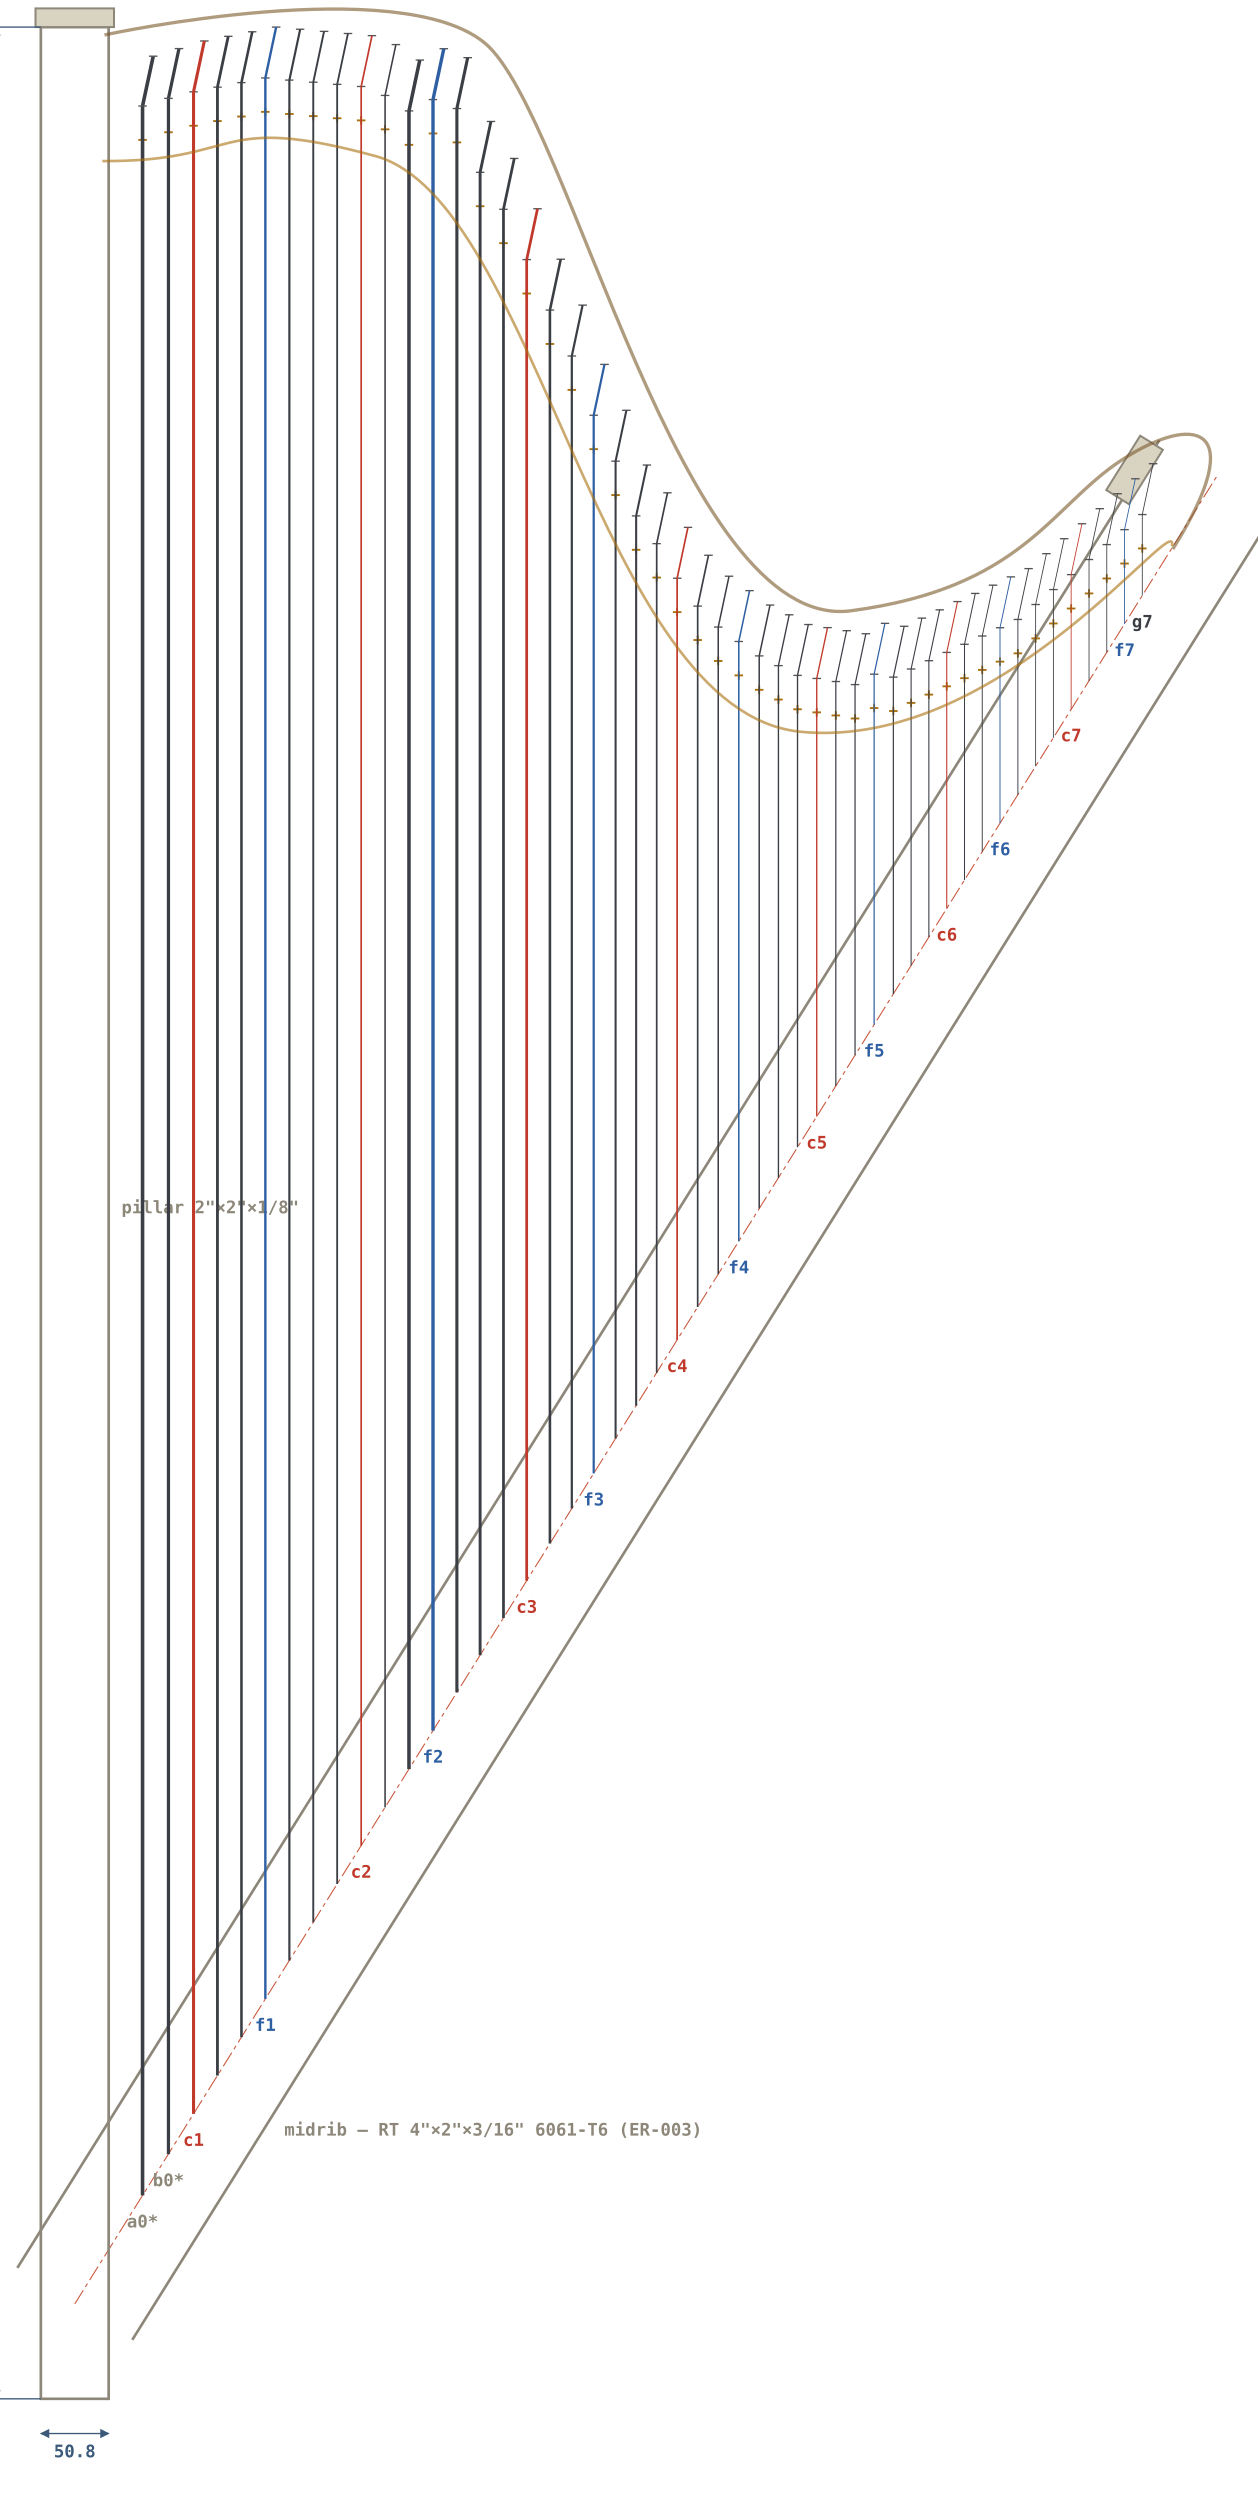
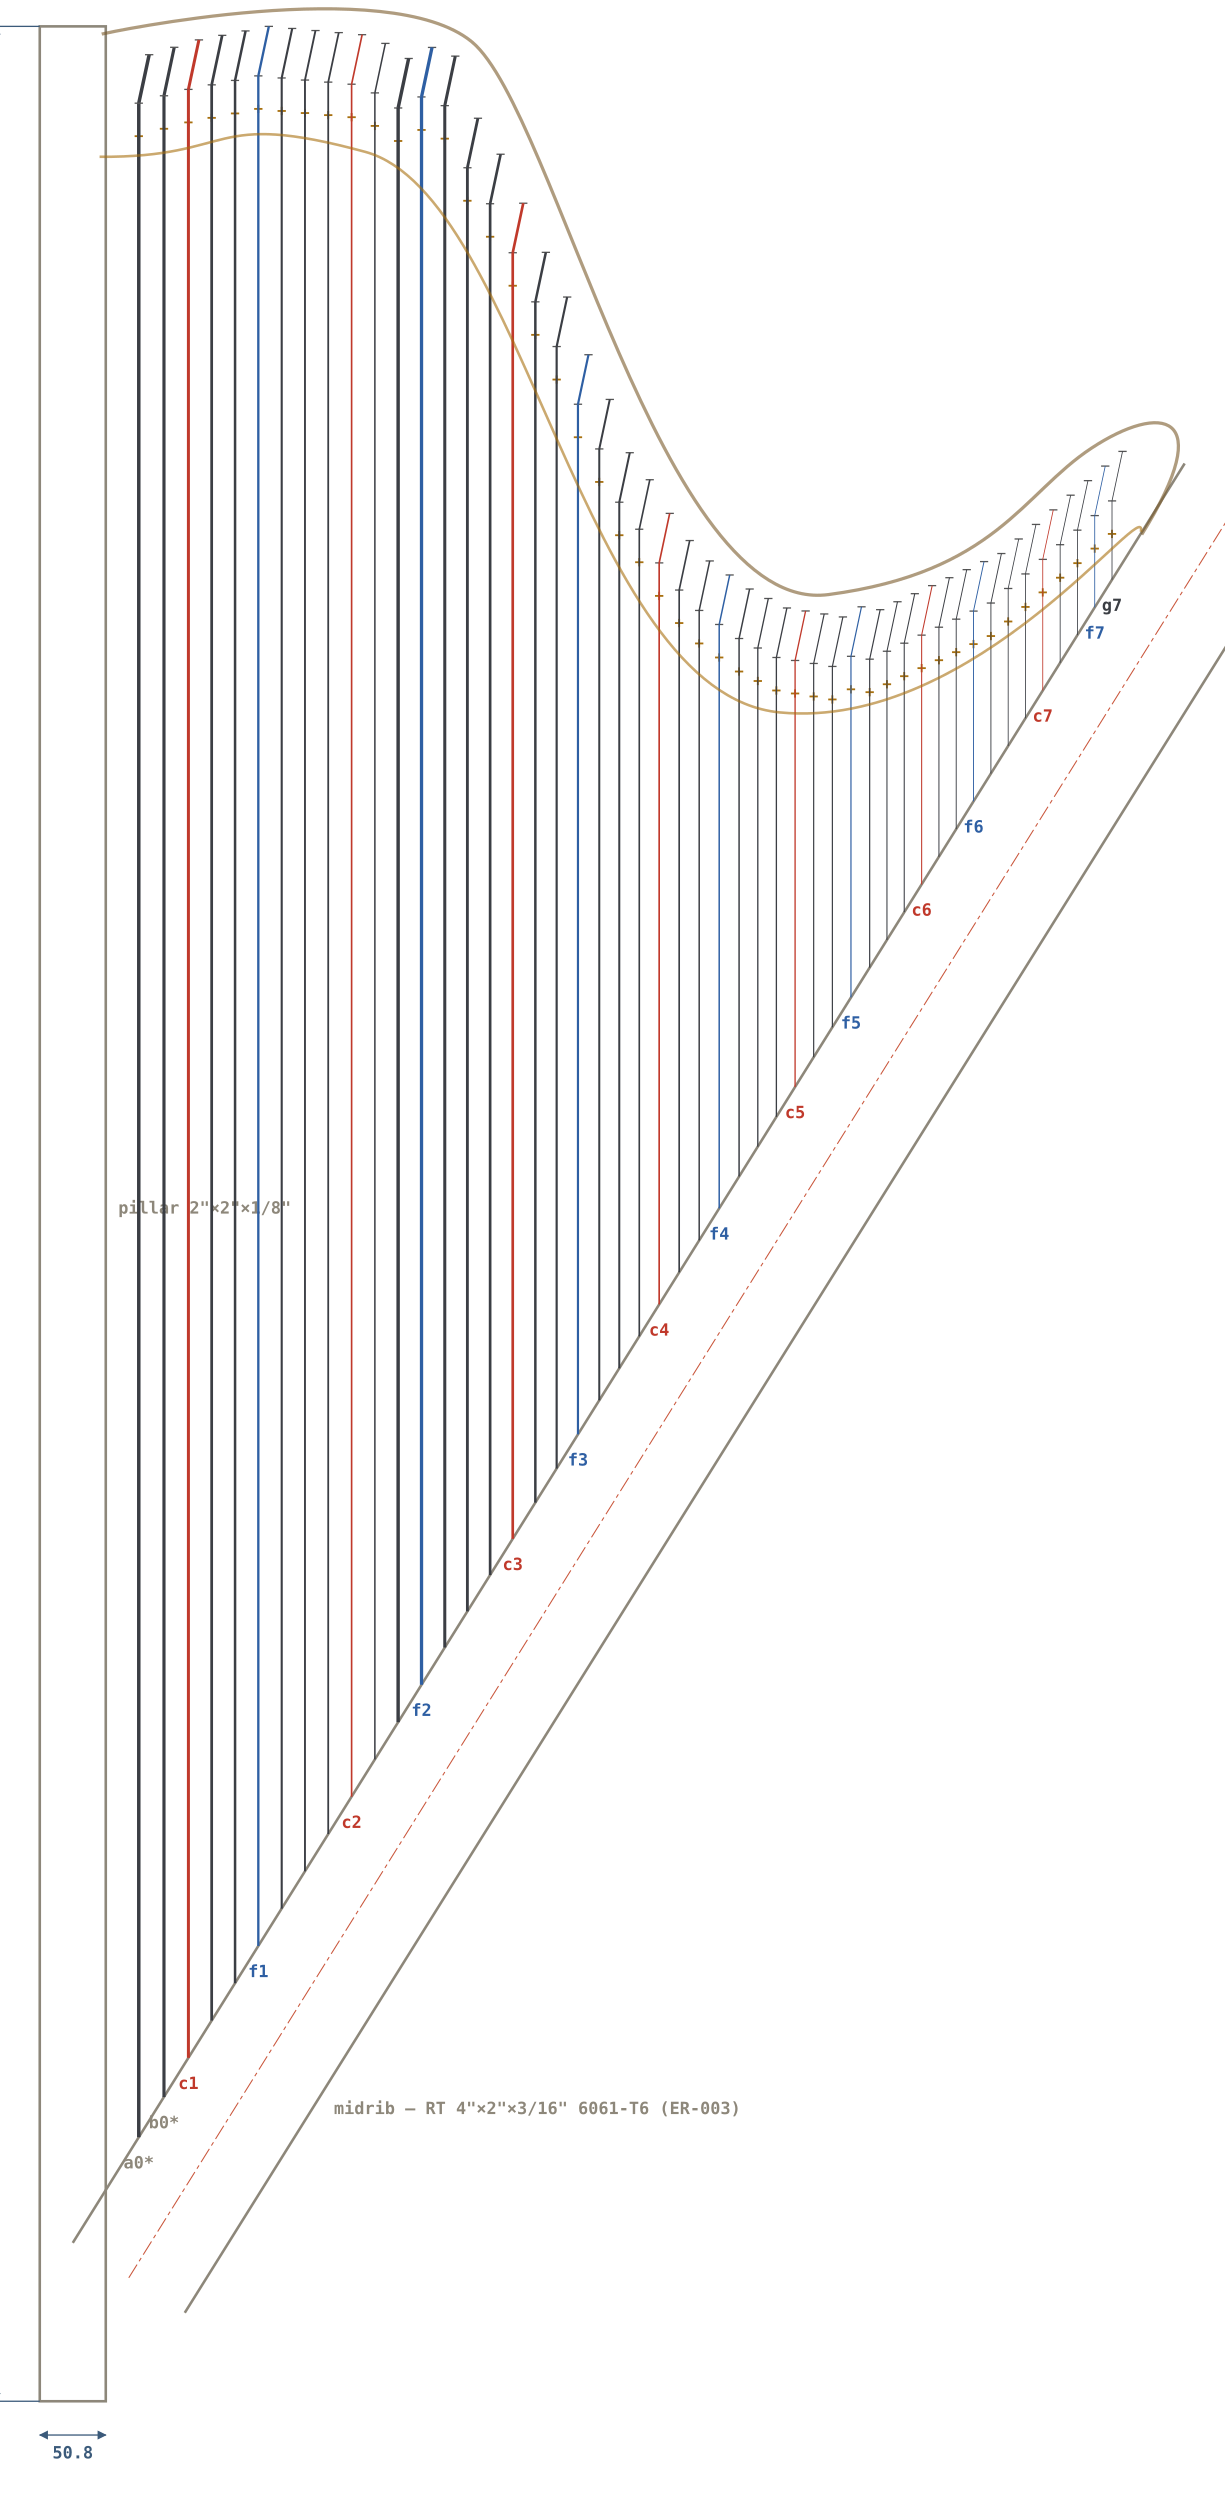
- <svg xmlns="http://www.w3.org/2000/svg" width="942mm" height="1873mm" viewBox="109 0 942 1873">
+ <svg xmlns="http://www.w3.org/2000/svg" width="942mm" height="1924mm" viewBox="109 0 942 1924">
  <style>.nl{font-size:13px;font-weight:700;font-family:ui-monospace,Menlo,Consolas,monospace}</style>
  <defs>
    <marker id="arr" viewBox="0 0 10 10" refX="9" refY="5" markerWidth="7" markerHeight="7" orient="auto-start-reverse">
      <path d="M0 0 L10 5 L0 10 z" fill="#3b5a7a" />
    </marker>
  </defs>
-   <line x1="122.0" y1="1699.1" x2="977.6" y2="329.8" stroke="#8d877a" stroke-width="2" />
-   <line x1="208.1" y1="1753.0" x2="1063.8" y2="383.6" stroke="#8d877a" stroke-width="2" />
-   <line x1="165.0" y1="1726.1" x2="1020.7" y2="356.7" stroke="#c9553a" stroke-width="0.8" stroke-dasharray="12 3 3 3" />
-   <text x="322" y="1600" class="nl" fill="#8d877a">midrib — RT 4"×2"×3/16" 6061-T6 (ER-003)</text>
-   <rect x="139.6" y="20.3" width="50.8" height="1776.9" fill="none" stroke="#8d877a" stroke-width="2" />
-   <text x="200" y="909" class="nl" fill="#8d877a">pillar 2"×2"×1/8"</text>
-   <rect x="135.6" y="6.3" width="58.8" height="14" fill="#d9d3c2" stroke="#8d877a" stroke-width="1.5" />
-   <rect x="938.4" y="340.2" width="48" height="20" fill="#d9d3c2" stroke="#8d877a" stroke-width="1.5" transform="rotate(-58.0 962.4 354.2)" />
+   <line x1="165.0" y1="1726.1" x2="1020.7" y2="356.7" stroke="#8d877a" stroke-width="2" />
+   <line x1="251.2" y1="1779.9" x2="1106.9" y2="410.6" stroke="#8d877a" stroke-width="2" />
+   <line x1="208.1" y1="1753.0" x2="1063.8" y2="383.6" stroke="#c9553a" stroke-width="0.8" stroke-dasharray="12 3 3 3" />
+   <text x="366" y="1627" class="nl" fill="#8d877a">midrib — RT 4"×2"×3/16" 6061-T6 (ER-003)</text>
+   <rect x="139.6" y="20.3" width="50.8" height="1827.7" fill="none" stroke="#8d877a" stroke-width="2" />
+   <text x="200" y="934" class="nl" fill="#8d877a">pillar 2"×2"×1/8"</text>
  <g stroke="#3b5a7a" stroke-width="1" fill="none">
-     <line x1="106" y1="20.3" x2="106" y2="1797.2" marker-start="url(#arr)" marker-end="url(#arr)" />
+     <line x1="106" y1="20.3" x2="106" y2="1848.0" marker-start="url(#arr)" marker-end="url(#arr)" />
    <line x1="98" y1="20.3" x2="139.6" y2="20.3" />
-     <line x1="98" y1="1797.2" x2="139.6" y2="1797.2" />
-   </g>
-   <text x="94" y="909" class="nl" fill="#3b5a7a" text-anchor="middle" transform="rotate(-90 94 909)">1777 mm</text>
+     <line x1="98" y1="1848.0" x2="139.6" y2="1848.0" />
+   </g>
+   <text x="94" y="934" class="nl" fill="#3b5a7a" text-anchor="middle" transform="rotate(-90 94 934)">1828 mm</text>
  <g stroke="#3b5a7a" stroke-width="1" fill="none">
-     <line x1="139.6" y1="1823.2" x2="190.4" y2="1823.2" marker-start="url(#arr)" marker-end="url(#arr)" />
-   </g>
-   <text x="165" y="1841" class="nl" fill="#3b5a7a" text-anchor="middle">50.8</text>
+     <line x1="139.6" y1="1874.0" x2="190.4" y2="1874.0" marker-start="url(#arr)" marker-end="url(#arr)" />
+   </g>
+   <text x="165" y="1892" class="nl" fill="#3b5a7a" text-anchor="middle">50.8</text>
  <g stroke="#555" stroke-width="1.0" fill="none">
    <line x1="250.8" y1="68.8" x2="257.2" y2="68.8" />
    <line x1="258.9" y1="30.7" x2="265.3" y2="30.7" />
    <line x1="268.8" y1="65.3" x2="275.1" y2="65.3" />
    <line x1="276.9" y1="27.2" x2="283.2" y2="27.2" />
    <line x1="286.7" y1="61.9" x2="293.0" y2="61.9" />
    <line x1="294.8" y1="23.8" x2="301.1" y2="23.8" />
    <line x1="304.6" y1="58.4" x2="311.0" y2="58.4" />
    <line x1="312.7" y1="20.3" x2="319.1" y2="20.3" />
    <line x1="322.6" y1="60.0" x2="328.9" y2="60.0" />
    <line x1="330.7" y1="21.9" x2="337.0" y2="21.9" />
    <line x1="340.5" y1="61.6" x2="346.9" y2="61.6" />
    <line x1="348.6" y1="23.5" x2="355.0" y2="23.5" />
    <line x1="358.4" y1="63.2" x2="364.8" y2="63.2" />
    <line x1="366.5" y1="25.1" x2="372.9" y2="25.1" />
    <line x1="376.4" y1="64.8" x2="382.7" y2="64.8" />
    <line x1="384.5" y1="26.7" x2="390.8" y2="26.7" />
    <line x1="394.3" y1="71.5" x2="400.7" y2="71.5" />
    <line x1="402.4" y1="33.4" x2="408.8" y2="33.4" />
    <line x1="412.3" y1="83.1" x2="418.6" y2="83.1" />
    <line x1="420.4" y1="45.0" x2="426.7" y2="45.0" />
    <line x1="430.2" y1="74.6" x2="436.5" y2="74.6" />
    <line x1="438.3" y1="36.5" x2="444.7" y2="36.5" />
    <line x1="448.1" y1="81.3" x2="454.5" y2="81.3" />
    <line x1="456.2" y1="43.2" x2="462.6" y2="43.2" />
    <line x1="465.6" y1="129.1" x2="471.9" y2="129.1" />
    <line x1="473.7" y1="91.0" x2="480.0" y2="91.0" />
    <line x1="483.0" y1="156.8" x2="489.3" y2="156.8" />
    <line x1="491.1" y1="118.7" x2="497.4" y2="118.7" />
    <line x1="500.4" y1="194.5" x2="506.8" y2="194.5" />
    <line x1="508.5" y1="156.4" x2="514.9" y2="156.4" />
    <line x1="517.8" y1="232.3" x2="524.2" y2="232.3" />
    <line x1="525.9" y1="194.2" x2="532.3" y2="194.2" />
    <line x1="534.2" y1="266.7" x2="540.6" y2="266.7" />
    <line x1="542.3" y1="228.6" x2="548.7" y2="228.6" />
    <line x1="550.6" y1="311.1" x2="557.0" y2="311.1" />
    <line x1="558.7" y1="273.0" x2="565.1" y2="273.0" />
    <line x1="567.0" y1="345.5" x2="573.4" y2="345.5" />
    <line x1="575.1" y1="307.4" x2="581.5" y2="307.4" />
    <line x1="582.4" y1="386.5" x2="588.8" y2="386.5" />
    <line x1="590.5" y1="348.4" x2="596.8" y2="348.4" />
    <line x1="597.8" y1="407.3" x2="604.1" y2="407.3" />
    <line x1="605.9" y1="369.2" x2="612.2" y2="369.2" />
    <line x1="613.2" y1="433.2" x2="619.5" y2="433.2" />
    <line x1="621.3" y1="395.1" x2="627.6" y2="395.1" />
    <line x1="628.5" y1="454.1" x2="634.9" y2="454.1" />
    <line x1="636.6" y1="416.0" x2="643.0" y2="416.0" />
    <line x1="643.9" y1="469.8" x2="650.3" y2="469.8" />
    <line x1="652.0" y1="431.7" x2="658.4" y2="431.7" />
    <line x1="659.3" y1="480.6" x2="665.6" y2="480.6" />
    <line x1="667.4" y1="442.5" x2="673.7" y2="442.5" />
    <line x1="674.6" y1="491.4" x2="681.0" y2="491.4" />
    <line x1="682.8" y1="453.3" x2="689.1" y2="453.3" />
    <line x1="689.0" y1="498.7" x2="695.4" y2="498.7" />
    <line x1="697.1" y1="460.6" x2="703.5" y2="460.6" />
    <line x1="703.4" y1="506.0" x2="709.7" y2="506.0" />
    <line x1="711.5" y1="467.9" x2="717.8" y2="467.9" />
    <line x1="717.7" y1="508.3" x2="724.1" y2="508.3" />
    <line x1="725.8" y1="470.2" x2="732.2" y2="470.2" />
    <line x1="732.1" y1="510.6" x2="738.4" y2="510.6" />
    <line x1="740.2" y1="472.5" x2="746.5" y2="472.5" />
    <line x1="746.4" y1="512.9" x2="752.8" y2="512.9" />
    <line x1="754.5" y1="474.8" x2="760.9" y2="474.8" />
    <line x1="760.8" y1="505.1" x2="767.1" y2="505.1" />
    <line x1="768.9" y1="467.0" x2="775.2" y2="467.0" />
    <line x1="775.1" y1="507.3" x2="781.5" y2="507.3" />
    <line x1="783.2" y1="469.2" x2="789.6" y2="469.2" />
    <line x1="788.4" y1="501.2" x2="794.8" y2="501.2" />
    <line x1="796.5" y1="463.1" x2="802.9" y2="463.1" />
    <line x1="801.8" y1="495.0" x2="808.1" y2="495.0" />
    <line x1="809.9" y1="456.9" x2="816.2" y2="456.9" />
    <line x1="815.1" y1="488.8" x2="821.4" y2="488.8" />
    <line x1="823.2" y1="450.7" x2="829.5" y2="450.7" />
    <line x1="828.4" y1="482.7" x2="834.8" y2="482.7" />
    <line x1="836.5" y1="444.6" x2="842.8" y2="444.6" />
    <line x1="841.7" y1="476.5" x2="848.1" y2="476.5" />
    <line x1="849.8" y1="438.4" x2="856.2" y2="438.4" />
    <line x1="855.1" y1="470.3" x2="861.4" y2="470.3" />
    <line x1="863.2" y1="432.2" x2="869.5" y2="432.2" />
    <line x1="868.4" y1="464.1" x2="874.7" y2="464.1" />
    <line x1="876.5" y1="426.0" x2="882.8" y2="426.0" />
    <line x1="881.7" y1="452.9" x2="888.1" y2="452.9" />
    <line x1="889.8" y1="414.8" x2="896.2" y2="414.8" />
    <line x1="895.0" y1="441.7" x2="901.4" y2="441.7" />
    <line x1="903.1" y1="403.6" x2="909.5" y2="403.6" />
    <line x1="908.4" y1="430.5" x2="914.7" y2="430.5" />
    <line x1="916.5" y1="392.4" x2="922.8" y2="392.4" />
    <line x1="921.7" y1="419.2" x2="928.0" y2="419.2" />
    <line x1="929.8" y1="381.1" x2="936.1" y2="381.1" />
    <line x1="935.0" y1="408.0" x2="941.3" y2="408.0" />
    <line x1="943.1" y1="369.9" x2="949.5" y2="369.9" />
    <line x1="948.3" y1="396.8" x2="954.7" y2="396.8" />
    <line x1="956.4" y1="358.7" x2="962.8" y2="358.7" />
    <line x1="961.7" y1="385.5" x2="968.0" y2="385.5" />
    <line x1="969.7" y1="347.4" x2="976.1" y2="347.4" />
  </g>
  <line x1="254.0" y1="68.8" x2="262.1" y2="30.7" stroke="#c0392b" stroke-width="2.311" />
  <line x1="271.9" y1="65.3" x2="280.0" y2="27.2" stroke="#3b3e44" stroke-width="2.108" />
  <line x1="289.9" y1="61.9" x2="298.0" y2="23.8" stroke="#3b3e44" stroke-width="1.930" />
  <line x1="307.8" y1="58.4" x2="315.9" y2="20.3" stroke="#2e5fa3" stroke-width="1.803" />
  <line x1="325.8" y1="60.0" x2="333.9" y2="21.9" stroke="#3b3e44" stroke-width="1.626" />
  <line x1="343.7" y1="61.6" x2="351.8" y2="23.5" stroke="#3b3e44" stroke-width="1.448" />
  <line x1="361.6" y1="63.2" x2="369.7" y2="25.1" stroke="#3b3e44" stroke-width="1.372" />
  <line x1="379.6" y1="64.8" x2="387.7" y2="26.7" stroke="#c0392b" stroke-width="1.270" />
  <line x1="397.5" y1="71.5" x2="405.6" y2="33.4" stroke="#3b3e44" stroke-width="1.168" />
  <line x1="415.4" y1="83.1" x2="423.5" y2="45.0" stroke="#3b3e44" stroke-width="2.642" />
  <line x1="433.4" y1="74.6" x2="441.5" y2="36.5" stroke="#2e5fa3" stroke-width="2.540" />
  <line x1="451.3" y1="81.3" x2="459.4" y2="43.2" stroke="#3b3e44" stroke-width="2.337" />
  <line x1="468.7" y1="129.1" x2="476.8" y2="91.0" stroke="#3b3e44" stroke-width="2.184" />
  <line x1="486.2" y1="156.8" x2="494.3" y2="118.7" stroke="#3b3e44" stroke-width="2.057" />
  <line x1="503.6" y1="194.5" x2="511.7" y2="156.4" stroke="#c0392b" stroke-width="2.057" />
  <line x1="521.0" y1="232.3" x2="529.1" y2="194.2" stroke="#3b3e44" stroke-width="1.930" />
  <line x1="537.4" y1="266.7" x2="545.5" y2="228.6" stroke="#3b3e44" stroke-width="1.676" />
  <line x1="553.8" y1="311.1" x2="561.9" y2="273.0" stroke="#2e5fa3" stroke-width="1.676" />
  <line x1="570.2" y1="345.5" x2="578.3" y2="307.4" stroke="#3b3e44" stroke-width="1.549" />
  <line x1="585.6" y1="386.5" x2="593.7" y2="348.4" stroke="#3b3e44" stroke-width="1.549" />
  <line x1="601.0" y1="407.3" x2="609.1" y2="369.2" stroke="#3b3e44" stroke-width="1.270" />
  <line x1="616.3" y1="433.2" x2="624.4" y2="395.1" stroke="#c0392b" stroke-width="1.270" />
  <line x1="631.7" y1="454.1" x2="639.8" y2="416.0" stroke="#3b3e44" stroke-width="1.270" />
  <line x1="647.1" y1="469.8" x2="655.2" y2="431.7" stroke="#3b3e44" stroke-width="1.143" />
  <line x1="662.5" y1="480.6" x2="670.6" y2="442.5" stroke="#2e5fa3" stroke-width="1.143" />
  <line x1="677.8" y1="491.4" x2="685.9" y2="453.3" stroke="#3b3e44" stroke-width="1.143" />
  <line x1="692.2" y1="498.7" x2="700.3" y2="460.6" stroke="#3b3e44" stroke-width="1.016" />
  <line x1="706.5" y1="506.0" x2="714.6" y2="467.9" stroke="#3b3e44" stroke-width="1.016" />
  <line x1="720.9" y1="508.3" x2="729.0" y2="470.2" stroke="#c0392b" stroke-width="1.016" />
  <line x1="735.2" y1="510.6" x2="743.3" y2="472.5" stroke="#3b3e44" stroke-width="0.914" />
  <line x1="749.6" y1="512.9" x2="757.7" y2="474.8" stroke="#3b3e44" stroke-width="0.914" />
  <line x1="763.9" y1="505.1" x2="772.0" y2="467.0" stroke="#2e5fa3" stroke-width="0.914" />
  <line x1="778.3" y1="507.3" x2="786.4" y2="469.2" stroke="#3b3e44" stroke-width="0.914" />
  <line x1="791.6" y1="501.2" x2="799.7" y2="463.1" stroke="#3b3e44" stroke-width="0.813" />
  <line x1="804.9" y1="495.0" x2="813.0" y2="456.9" stroke="#3b3e44" stroke-width="0.813" />
  <line x1="818.3" y1="488.8" x2="826.4" y2="450.7" stroke="#c0392b" stroke-width="0.813" />
  <line x1="831.6" y1="482.7" x2="839.7" y2="444.6" stroke="#3b3e44" stroke-width="0.762" />
  <line x1="844.9" y1="476.5" x2="853.0" y2="438.4" stroke="#3b3e44" stroke-width="0.711" />
  <line x1="858.2" y1="470.3" x2="866.3" y2="432.2" stroke="#2e5fa3" stroke-width="0.711" />
  <line x1="871.6" y1="464.1" x2="879.7" y2="426.0" stroke="#3b3e44" stroke-width="0.711" />
  <line x1="884.9" y1="452.9" x2="893.0" y2="414.8" stroke="#3b3e44" stroke-width="0.635" />
  <line x1="898.2" y1="441.7" x2="906.3" y2="403.6" stroke="#3b3e44" stroke-width="0.635" />
  <line x1="911.5" y1="430.5" x2="919.6" y2="392.4" stroke="#c0392b" stroke-width="0.635" />
  <line x1="924.9" y1="419.2" x2="933.0" y2="381.1" stroke="#3b3e44" stroke-width="0.635" />
  <line x1="938.2" y1="408.0" x2="946.3" y2="369.9" stroke="#3b3e44" stroke-width="0.635" />
  <line x1="951.5" y1="396.8" x2="959.6" y2="358.7" stroke="#2e5fa3" stroke-width="0.635" />
  <line x1="964.8" y1="385.5" x2="972.9" y2="347.4" stroke="#3b3e44" stroke-width="0.635" />
  <g stroke="#a8700f" stroke-width="1.4">
    <line x1="250.8" y1="94.2" x2="257.2" y2="94.2" />
    <line x1="254.0" y1="91.0" x2="254.0" y2="97.4" />
  </g>
  <g stroke="#a8700f" stroke-width="1.4">
    <line x1="268.7" y1="90.7" x2="275.1" y2="90.7" />
    <line x1="271.9" y1="87.5" x2="271.9" y2="93.9" />
  </g>
  <g stroke="#a8700f" stroke-width="1.4">
    <line x1="286.7" y1="87.3" x2="293.1" y2="87.3" />
    <line x1="289.9" y1="84.1" x2="289.9" y2="90.5" />
  </g>
  <g stroke="#a8700f" stroke-width="1.4">
    <line x1="304.6" y1="83.8" x2="311.0" y2="83.8" />
    <line x1="307.8" y1="80.6" x2="307.8" y2="87.0" />
  </g>
  <g stroke="#a8700f" stroke-width="1.4">
    <line x1="322.6" y1="85.4" x2="329.0" y2="85.4" />
    <line x1="325.8" y1="82.2" x2="325.8" y2="88.6" />
  </g>
  <g stroke="#a8700f" stroke-width="1.4">
    <line x1="340.5" y1="87.0" x2="346.9" y2="87.0" />
    <line x1="343.7" y1="83.8" x2="343.7" y2="90.2" />
  </g>
  <g stroke="#a8700f" stroke-width="1.4">
    <line x1="358.4" y1="88.6" x2="364.8" y2="88.6" />
    <line x1="361.6" y1="85.4" x2="361.6" y2="91.8" />
  </g>
  <g stroke="#a8700f" stroke-width="1.4">
    <line x1="376.4" y1="90.2" x2="382.8" y2="90.2" />
    <line x1="379.6" y1="87.0" x2="379.6" y2="93.4" />
  </g>
  <g stroke="#a8700f" stroke-width="1.4">
    <line x1="394.3" y1="96.9" x2="400.7" y2="96.9" />
    <line x1="397.5" y1="93.7" x2="397.5" y2="100.1" />
  </g>
  <g stroke="#a8700f" stroke-width="1.4">
    <line x1="412.2" y1="108.5" x2="418.6" y2="108.5" />
    <line x1="415.4" y1="105.3" x2="415.4" y2="111.7" />
  </g>
  <g stroke="#a8700f" stroke-width="1.4">
    <line x1="430.2" y1="100.0" x2="436.6" y2="100.0" />
    <line x1="433.4" y1="96.8" x2="433.4" y2="103.2" />
  </g>
  <g stroke="#a8700f" stroke-width="1.4">
    <line x1="448.1" y1="106.7" x2="454.5" y2="106.7" />
    <line x1="451.3" y1="103.5" x2="451.3" y2="109.9" />
  </g>
  <g stroke="#a8700f" stroke-width="1.4">
    <line x1="465.5" y1="154.5" x2="471.9" y2="154.5" />
    <line x1="468.7" y1="151.3" x2="468.7" y2="157.7" />
  </g>
  <g stroke="#a8700f" stroke-width="1.4">
    <line x1="483.0" y1="182.2" x2="489.4" y2="182.2" />
    <line x1="486.2" y1="179.0" x2="486.2" y2="185.4" />
  </g>
  <g stroke="#a8700f" stroke-width="1.4">
    <line x1="500.4" y1="219.9" x2="506.8" y2="219.9" />
    <line x1="503.6" y1="216.7" x2="503.6" y2="223.1" />
  </g>
  <g stroke="#a8700f" stroke-width="1.4">
    <line x1="517.8" y1="257.7" x2="524.2" y2="257.7" />
    <line x1="521.0" y1="254.5" x2="521.0" y2="260.9" />
  </g>
  <g stroke="#a8700f" stroke-width="1.4">
    <line x1="534.2" y1="292.1" x2="540.6" y2="292.1" />
    <line x1="537.4" y1="288.9" x2="537.4" y2="295.3" />
  </g>
  <g stroke="#a8700f" stroke-width="1.4">
    <line x1="550.6" y1="336.5" x2="557.0" y2="336.5" />
    <line x1="553.8" y1="333.3" x2="553.8" y2="339.7" />
  </g>
  <g stroke="#a8700f" stroke-width="1.4">
    <line x1="567.0" y1="370.9" x2="573.4" y2="370.9" />
    <line x1="570.2" y1="367.7" x2="570.2" y2="374.1" />
  </g>
  <g stroke="#a8700f" stroke-width="1.4">
    <line x1="582.4" y1="411.9" x2="588.8" y2="411.9" />
    <line x1="585.6" y1="408.7" x2="585.6" y2="415.1" />
  </g>
  <g stroke="#a8700f" stroke-width="1.4">
    <line x1="597.8" y1="432.7" x2="604.2" y2="432.7" />
    <line x1="601.0" y1="429.5" x2="601.0" y2="435.9" />
  </g>
  <g stroke="#a8700f" stroke-width="1.4">
    <line x1="613.1" y1="458.6" x2="619.5" y2="458.6" />
    <line x1="616.3" y1="455.4" x2="616.3" y2="461.8" />
  </g>
  <g stroke="#a8700f" stroke-width="1.4">
    <line x1="628.5" y1="479.5" x2="634.9" y2="479.5" />
    <line x1="631.7" y1="476.3" x2="631.7" y2="482.7" />
  </g>
  <g stroke="#a8700f" stroke-width="1.4">
    <line x1="643.9" y1="495.2" x2="650.3" y2="495.2" />
    <line x1="647.1" y1="492.0" x2="647.1" y2="498.4" />
  </g>
  <g stroke="#a8700f" stroke-width="1.4">
    <line x1="659.3" y1="506.0" x2="665.7" y2="506.0" />
    <line x1="662.5" y1="502.8" x2="662.5" y2="509.2" />
  </g>
  <g stroke="#a8700f" stroke-width="1.4">
    <line x1="674.6" y1="516.8" x2="681.0" y2="516.8" />
    <line x1="677.8" y1="513.6" x2="677.8" y2="520.0" />
  </g>
  <g stroke="#a8700f" stroke-width="1.4">
    <line x1="689.0" y1="524.1" x2="695.4" y2="524.1" />
    <line x1="692.2" y1="520.9" x2="692.2" y2="527.3" />
  </g>
  <g stroke="#a8700f" stroke-width="1.4">
    <line x1="703.3" y1="531.4" x2="709.7" y2="531.4" />
    <line x1="706.5" y1="528.2" x2="706.5" y2="534.6" />
  </g>
  <g stroke="#a8700f" stroke-width="1.4">
    <line x1="717.7" y1="533.7" x2="724.1" y2="533.7" />
    <line x1="720.9" y1="530.5" x2="720.9" y2="536.9" />
  </g>
  <g stroke="#a8700f" stroke-width="1.4">
    <line x1="732.0" y1="536.0" x2="738.4" y2="536.0" />
    <line x1="735.2" y1="532.8" x2="735.2" y2="539.2" />
  </g>
  <g stroke="#a8700f" stroke-width="1.4">
    <line x1="746.4" y1="538.3" x2="752.8" y2="538.3" />
    <line x1="749.6" y1="535.1" x2="749.6" y2="541.5" />
  </g>
  <g stroke="#a8700f" stroke-width="1.4">
    <line x1="760.7" y1="530.5" x2="767.1" y2="530.5" />
    <line x1="763.9" y1="527.3" x2="763.9" y2="533.7" />
  </g>
  <g stroke="#a8700f" stroke-width="1.4">
    <line x1="775.1" y1="532.7" x2="781.5" y2="532.7" />
    <line x1="778.3" y1="529.5" x2="778.3" y2="535.9" />
  </g>
  <g stroke="#a8700f" stroke-width="1.4">
    <line x1="788.4" y1="526.6" x2="794.8" y2="526.6" />
    <line x1="791.6" y1="523.4" x2="791.6" y2="529.8" />
  </g>
  <g stroke="#a8700f" stroke-width="1.4">
    <line x1="801.7" y1="520.4" x2="808.1" y2="520.4" />
    <line x1="804.9" y1="517.2" x2="804.9" y2="523.6" />
  </g>
  <g stroke="#a8700f" stroke-width="1.4">
    <line x1="815.1" y1="514.2" x2="821.5" y2="514.2" />
    <line x1="818.3" y1="511.0" x2="818.3" y2="517.4" />
  </g>
  <g stroke="#a8700f" stroke-width="1.4">
    <line x1="828.4" y1="508.1" x2="834.8" y2="508.1" />
    <line x1="831.6" y1="504.9" x2="831.6" y2="511.3" />
  </g>
  <g stroke="#a8700f" stroke-width="1.4">
    <line x1="841.7" y1="501.9" x2="848.1" y2="501.9" />
    <line x1="844.9" y1="498.7" x2="844.9" y2="505.1" />
  </g>
  <g stroke="#a8700f" stroke-width="1.4">
    <line x1="855.0" y1="495.7" x2="861.4" y2="495.7" />
    <line x1="858.2" y1="492.5" x2="858.2" y2="498.9" />
  </g>
  <g stroke="#a8700f" stroke-width="1.4">
    <line x1="868.4" y1="489.5" x2="874.8" y2="489.5" />
    <line x1="871.6" y1="486.3" x2="871.6" y2="492.7" />
  </g>
  <g stroke="#a8700f" stroke-width="1.4">
    <line x1="881.7" y1="478.3" x2="888.1" y2="478.3" />
    <line x1="884.9" y1="475.1" x2="884.9" y2="481.5" />
  </g>
  <g stroke="#a8700f" stroke-width="1.4">
    <line x1="895.0" y1="467.1" x2="901.4" y2="467.1" />
    <line x1="898.2" y1="463.9" x2="898.2" y2="470.3" />
  </g>
  <g stroke="#a8700f" stroke-width="1.4">
    <line x1="908.3" y1="455.9" x2="914.7" y2="455.9" />
    <line x1="911.5" y1="452.7" x2="911.5" y2="459.1" />
  </g>
  <g stroke="#a8700f" stroke-width="1.4">
    <line x1="921.7" y1="444.6" x2="928.1" y2="444.6" />
    <line x1="924.9" y1="441.4" x2="924.9" y2="447.8" />
  </g>
  <g stroke="#a8700f" stroke-width="1.4">
    <line x1="935.0" y1="433.4" x2="941.4" y2="433.4" />
    <line x1="938.2" y1="430.2" x2="938.2" y2="436.6" />
  </g>
  <g stroke="#a8700f" stroke-width="1.4">
    <line x1="948.3" y1="422.2" x2="954.7" y2="422.2" />
    <line x1="951.5" y1="419.0" x2="951.5" y2="425.4" />
  </g>
  <g stroke="#a8700f" stroke-width="1.4">
    <line x1="961.6" y1="410.9" x2="968.0" y2="410.9" />
    <line x1="964.8" y1="407.7" x2="964.8" y2="414.1" />
  </g>
  <g stroke="#a8700f" stroke-width="1.4">
    <line x1="232.0" y1="99.1" x2="238.4" y2="99.1" />
    <line x1="235.2" y1="95.9" x2="235.2" y2="102.3" />
  </g>
  <g stroke="#a8700f" stroke-width="1.4">
    <line x1="212.6" y1="104.8" x2="219.0" y2="104.8" />
    <line x1="215.8" y1="101.6" x2="215.8" y2="108.0" />
  </g>
  <line x1="964.8" y1="446.2" x2="964.8" y2="385.5" stroke="#3b3e44" stroke-width="0.635" />
  <text x="964.8" y="470.2" class="nl" fill="#3b3e44" text-anchor="middle">g7</text>
  <line x1="951.5" y1="467.5" x2="951.5" y2="396.8" stroke="#2e5fa3" stroke-width="0.635" />
  <text x="951.5" y="491.5" class="nl" fill="#2e5fa3" text-anchor="middle">f7</text>
  <line x1="938.2" y1="488.8" x2="938.2" y2="408.0" stroke="#3b3e44" stroke-width="0.635" />
  <line x1="924.9" y1="510.1" x2="924.9" y2="419.2" stroke="#3b3e44" stroke-width="0.635" />
  <line x1="911.5" y1="531.4" x2="911.5" y2="430.5" stroke="#c0392b" stroke-width="0.635" />
  <text x="911.5" y="555.4" class="nl" fill="#c0392b" text-anchor="middle">c7</text>
  <line x1="898.2" y1="552.8" x2="898.2" y2="441.7" stroke="#3b3e44" stroke-width="0.635" />
  <line x1="884.9" y1="574.1" x2="884.9" y2="452.9" stroke="#3b3e44" stroke-width="0.635" />
  <line x1="871.6" y1="595.4" x2="871.6" y2="464.1" stroke="#3b3e44" stroke-width="0.711" />
  <line x1="858.2" y1="616.7" x2="858.2" y2="470.3" stroke="#2e5fa3" stroke-width="0.711" />
  <text x="858.2" y="640.7" class="nl" fill="#2e5fa3" text-anchor="middle">f6</text>
  <line x1="844.9" y1="638.1" x2="844.9" y2="476.5" stroke="#3b3e44" stroke-width="0.711" />
  <line x1="831.6" y1="659.4" x2="831.6" y2="482.7" stroke="#3b3e44" stroke-width="0.762" />
  <line x1="818.3" y1="680.7" x2="818.3" y2="488.8" stroke="#c0392b" stroke-width="0.813" />
  <text x="818.3" y="704.7" class="nl" fill="#c0392b" text-anchor="middle">c6</text>
  <line x1="804.9" y1="702.0" x2="804.9" y2="495.0" stroke="#3b3e44" stroke-width="0.813" />
  <line x1="791.6" y1="723.4" x2="791.6" y2="501.2" stroke="#3b3e44" stroke-width="0.813" />
  <line x1="778.3" y1="744.7" x2="778.3" y2="507.3" stroke="#3b3e44" stroke-width="0.914" />
  <line x1="763.9" y1="767.6" x2="763.9" y2="505.1" stroke="#2e5fa3" stroke-width="0.914" />
  <text x="763.9" y="791.6" class="nl" fill="#2e5fa3" text-anchor="middle">f5</text>
  <line x1="749.6" y1="790.6" x2="749.6" y2="512.9" stroke="#3b3e44" stroke-width="0.914" />
  <line x1="735.2" y1="813.6" x2="735.2" y2="510.6" stroke="#3b3e44" stroke-width="0.914" />
  <line x1="720.9" y1="836.5" x2="720.9" y2="508.3" stroke="#c0392b" stroke-width="1.016" />
  <text x="720.9" y="860.5" class="nl" fill="#c0392b" text-anchor="middle">c5</text>
  <line x1="706.5" y1="859.5" x2="706.5" y2="506.0" stroke="#3b3e44" stroke-width="1.016" />
  <line x1="692.2" y1="882.5" x2="692.2" y2="498.7" stroke="#3b3e44" stroke-width="1.016" />
  <line x1="677.8" y1="905.4" x2="677.8" y2="491.4" stroke="#3b3e44" stroke-width="1.143" />
  <line x1="662.5" y1="930.0" x2="662.5" y2="480.6" stroke="#2e5fa3" stroke-width="1.143" />
  <text x="662.5" y="954.0" class="nl" fill="#2e5fa3" text-anchor="middle">f4</text>
  <line x1="647.1" y1="954.6" x2="647.1" y2="469.8" stroke="#3b3e44" stroke-width="1.143" />
  <line x1="631.7" y1="979.2" x2="631.7" y2="454.1" stroke="#3b3e44" stroke-width="1.270" />
  <line x1="616.3" y1="1003.9" x2="616.3" y2="433.2" stroke="#c0392b" stroke-width="1.270" />
  <text x="616.3" y="1027.9" class="nl" fill="#c0392b" text-anchor="middle">c4</text>
  <line x1="601.0" y1="1028.5" x2="601.0" y2="407.3" stroke="#3b3e44" stroke-width="1.270" />
  <line x1="585.6" y1="1053.1" x2="585.6" y2="386.5" stroke="#3b3e44" stroke-width="1.549" />
  <line x1="570.2" y1="1077.7" x2="570.2" y2="345.5" stroke="#3b3e44" stroke-width="1.549" />
  <line x1="553.8" y1="1103.9" x2="553.8" y2="311.1" stroke="#2e5fa3" stroke-width="1.676" />
  <text x="553.8" y="1127.9" class="nl" fill="#2e5fa3" text-anchor="middle">f3</text>
  <line x1="537.4" y1="1130.2" x2="537.4" y2="266.7" stroke="#3b3e44" stroke-width="1.676" />
  <line x1="521.0" y1="1156.4" x2="521.0" y2="232.3" stroke="#3b3e44" stroke-width="1.930" />
  <line x1="503.6" y1="1184.3" x2="503.6" y2="194.5" stroke="#c0392b" stroke-width="2.057" />
  <text x="503.6" y="1208.3" class="nl" fill="#c0392b" text-anchor="middle">c3</text>
  <line x1="486.2" y1="1212.2" x2="486.2" y2="156.8" stroke="#3b3e44" stroke-width="2.057" />
  <line x1="468.7" y1="1240.1" x2="468.7" y2="129.1" stroke="#3b3e44" stroke-width="2.184" />
  <line x1="451.3" y1="1267.9" x2="451.3" y2="81.3" stroke="#3b3e44" stroke-width="2.337" />
  <line x1="433.4" y1="1296.6" x2="433.4" y2="74.6" stroke="#2e5fa3" stroke-width="2.540" />
  <text x="433.4" y="1320.6" class="nl" fill="#2e5fa3" text-anchor="middle">f2</text>
  <line x1="415.4" y1="1325.4" x2="415.4" y2="83.1" stroke="#3b3e44" stroke-width="2.642" />
  <line x1="397.5" y1="1354.1" x2="397.5" y2="71.5" stroke="#3b3e44" stroke-width="1.168" />
  <line x1="379.6" y1="1382.8" x2="379.6" y2="64.8" stroke="#c0392b" stroke-width="1.270" />
  <text x="379.6" y="1406.8" class="nl" fill="#c0392b" text-anchor="middle">c2</text>
  <line x1="361.6" y1="1411.5" x2="361.6" y2="63.2" stroke="#3b3e44" stroke-width="1.372" />
  <line x1="343.7" y1="1440.2" x2="343.7" y2="61.6" stroke="#3b3e44" stroke-width="1.448" />
  <line x1="325.8" y1="1468.9" x2="325.8" y2="60.0" stroke="#3b3e44" stroke-width="1.626" />
  <line x1="307.8" y1="1497.6" x2="307.8" y2="58.4" stroke="#2e5fa3" stroke-width="1.803" />
  <text x="307.8" y="1521.6" class="nl" fill="#2e5fa3" text-anchor="middle">f1</text>
  <line x1="289.9" y1="1526.3" x2="289.9" y2="61.9" stroke="#3b3e44" stroke-width="1.930" />
  <line x1="271.9" y1="1555.0" x2="271.9" y2="65.3" stroke="#3b3e44" stroke-width="2.108" />
  <line x1="254.0" y1="1583.7" x2="254.0" y2="68.8" stroke="#c0392b" stroke-width="2.311" />
  <text x="254.0" y="1607.7" class="nl" fill="#c0392b" text-anchor="middle">c1</text>
  <line x1="235.2" y1="1613.9" x2="235.2" y2="73.7" stroke="#3b3e44" stroke-width="2.426" />
  <line x1="235.2" y1="73.7" x2="243.1" y2="36.4" stroke="#3b3e44" stroke-width="2.426" />
  <g stroke="#555" stroke-width="1.0">
    <line x1="232.0" y1="73.7" x2="238.4" y2="73.7" />
    <line x1="239.9" y1="36.4" x2="246.3" y2="36.4" />
  </g>
  <text x="235.2" y="1637.9" class="nl" fill="#8d877a" text-anchor="middle">b0*</text>
  <line x1="215.8" y1="1644.8" x2="215.8" y2="79.4" stroke="#3b3e44" stroke-width="2.692" />
  <line x1="215.8" y1="79.4" x2="223.8" y2="42.1" stroke="#3b3e44" stroke-width="2.692" />
  <g stroke="#555" stroke-width="1.0">
    <line x1="212.6" y1="79.4" x2="219.0" y2="79.4" />
    <line x1="220.6" y1="42.1" x2="227.0" y2="42.1" />
  </g>
  <text x="215.8" y="1668.8" class="nl" fill="#8d877a" text-anchor="middle">a0*</text>
  <path d="m 187.287,26.225 c 3.179,-0.911 221.041,-47.058 284.974,6.076 63.933,53.134 145.786,442.377 274.373,425.282 128.587,-17.095 149.238,-77.667 202.334,-112.661 53.095,-34.994 98.28,-28.917 38.706,66.464" fill="none" stroke="#7a5a2a" stroke-width="2.5" opacity="0.6" />
  <path d="m 185.637,120.675 c 106.296,0.682 82.712,-36.85 204.349,-3.837 121.638,33.014 167.187,416.674 319.011,431.431 151.824,14.757 284.311,-170.726 277.986,-138.981" fill="none" stroke="#a8700f" stroke-width="2.0" opacity="0.6" />
</svg>
